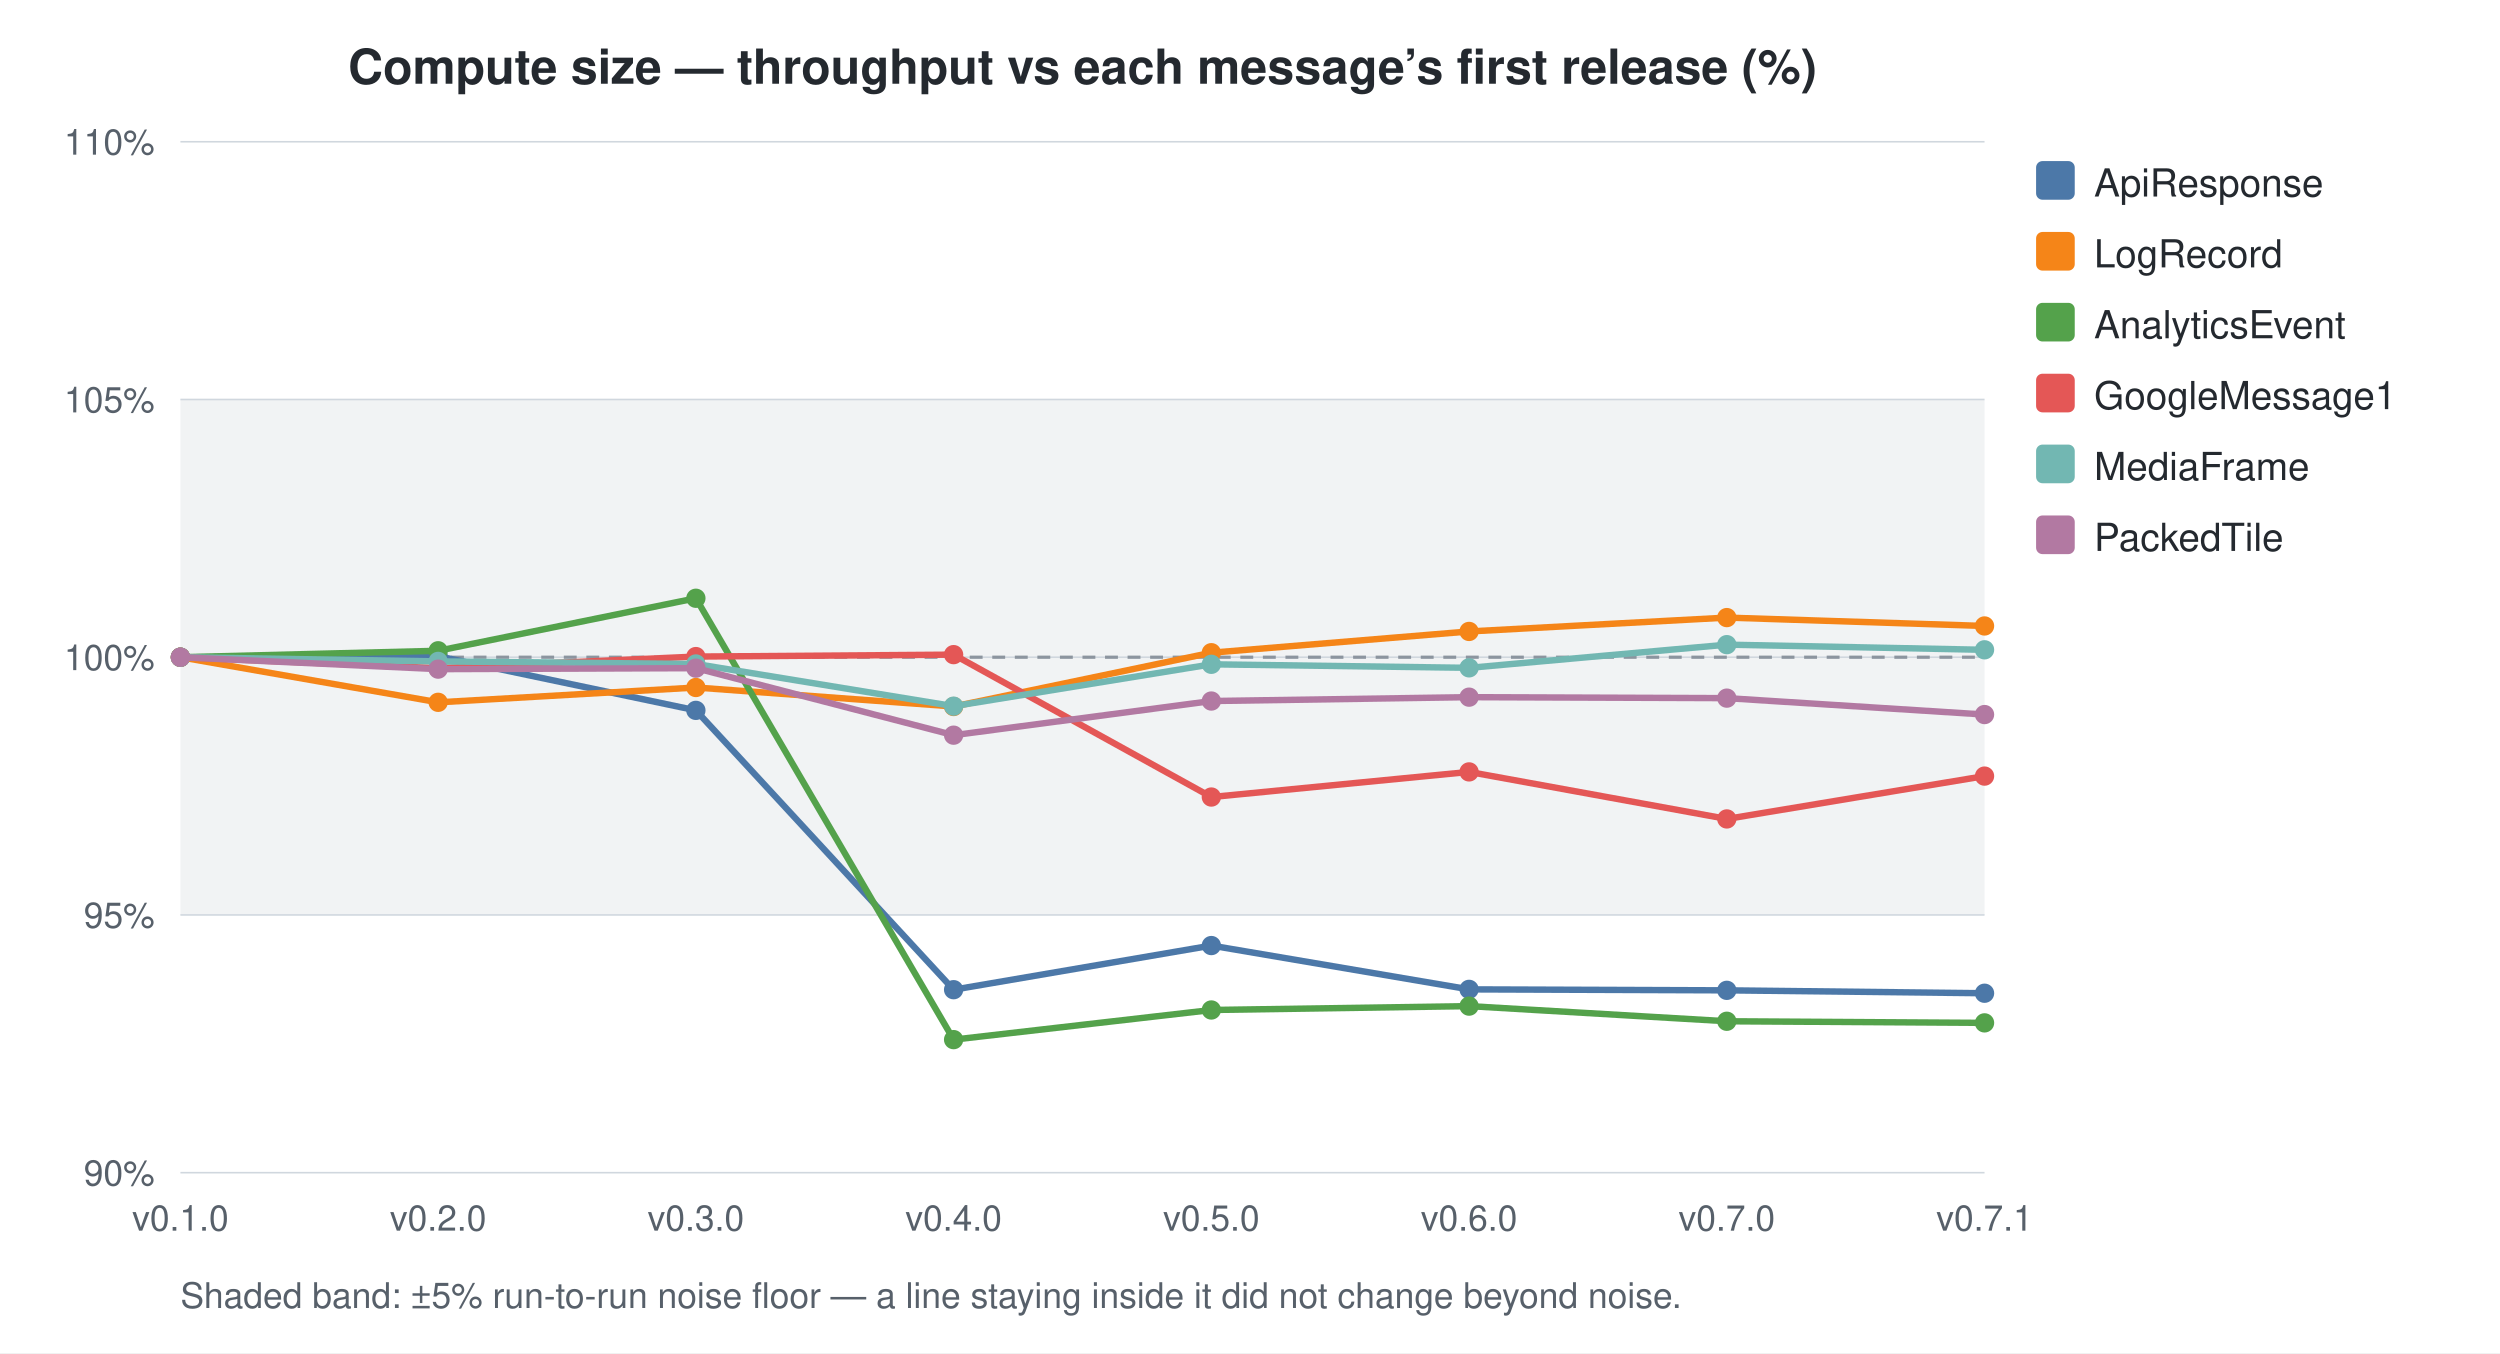
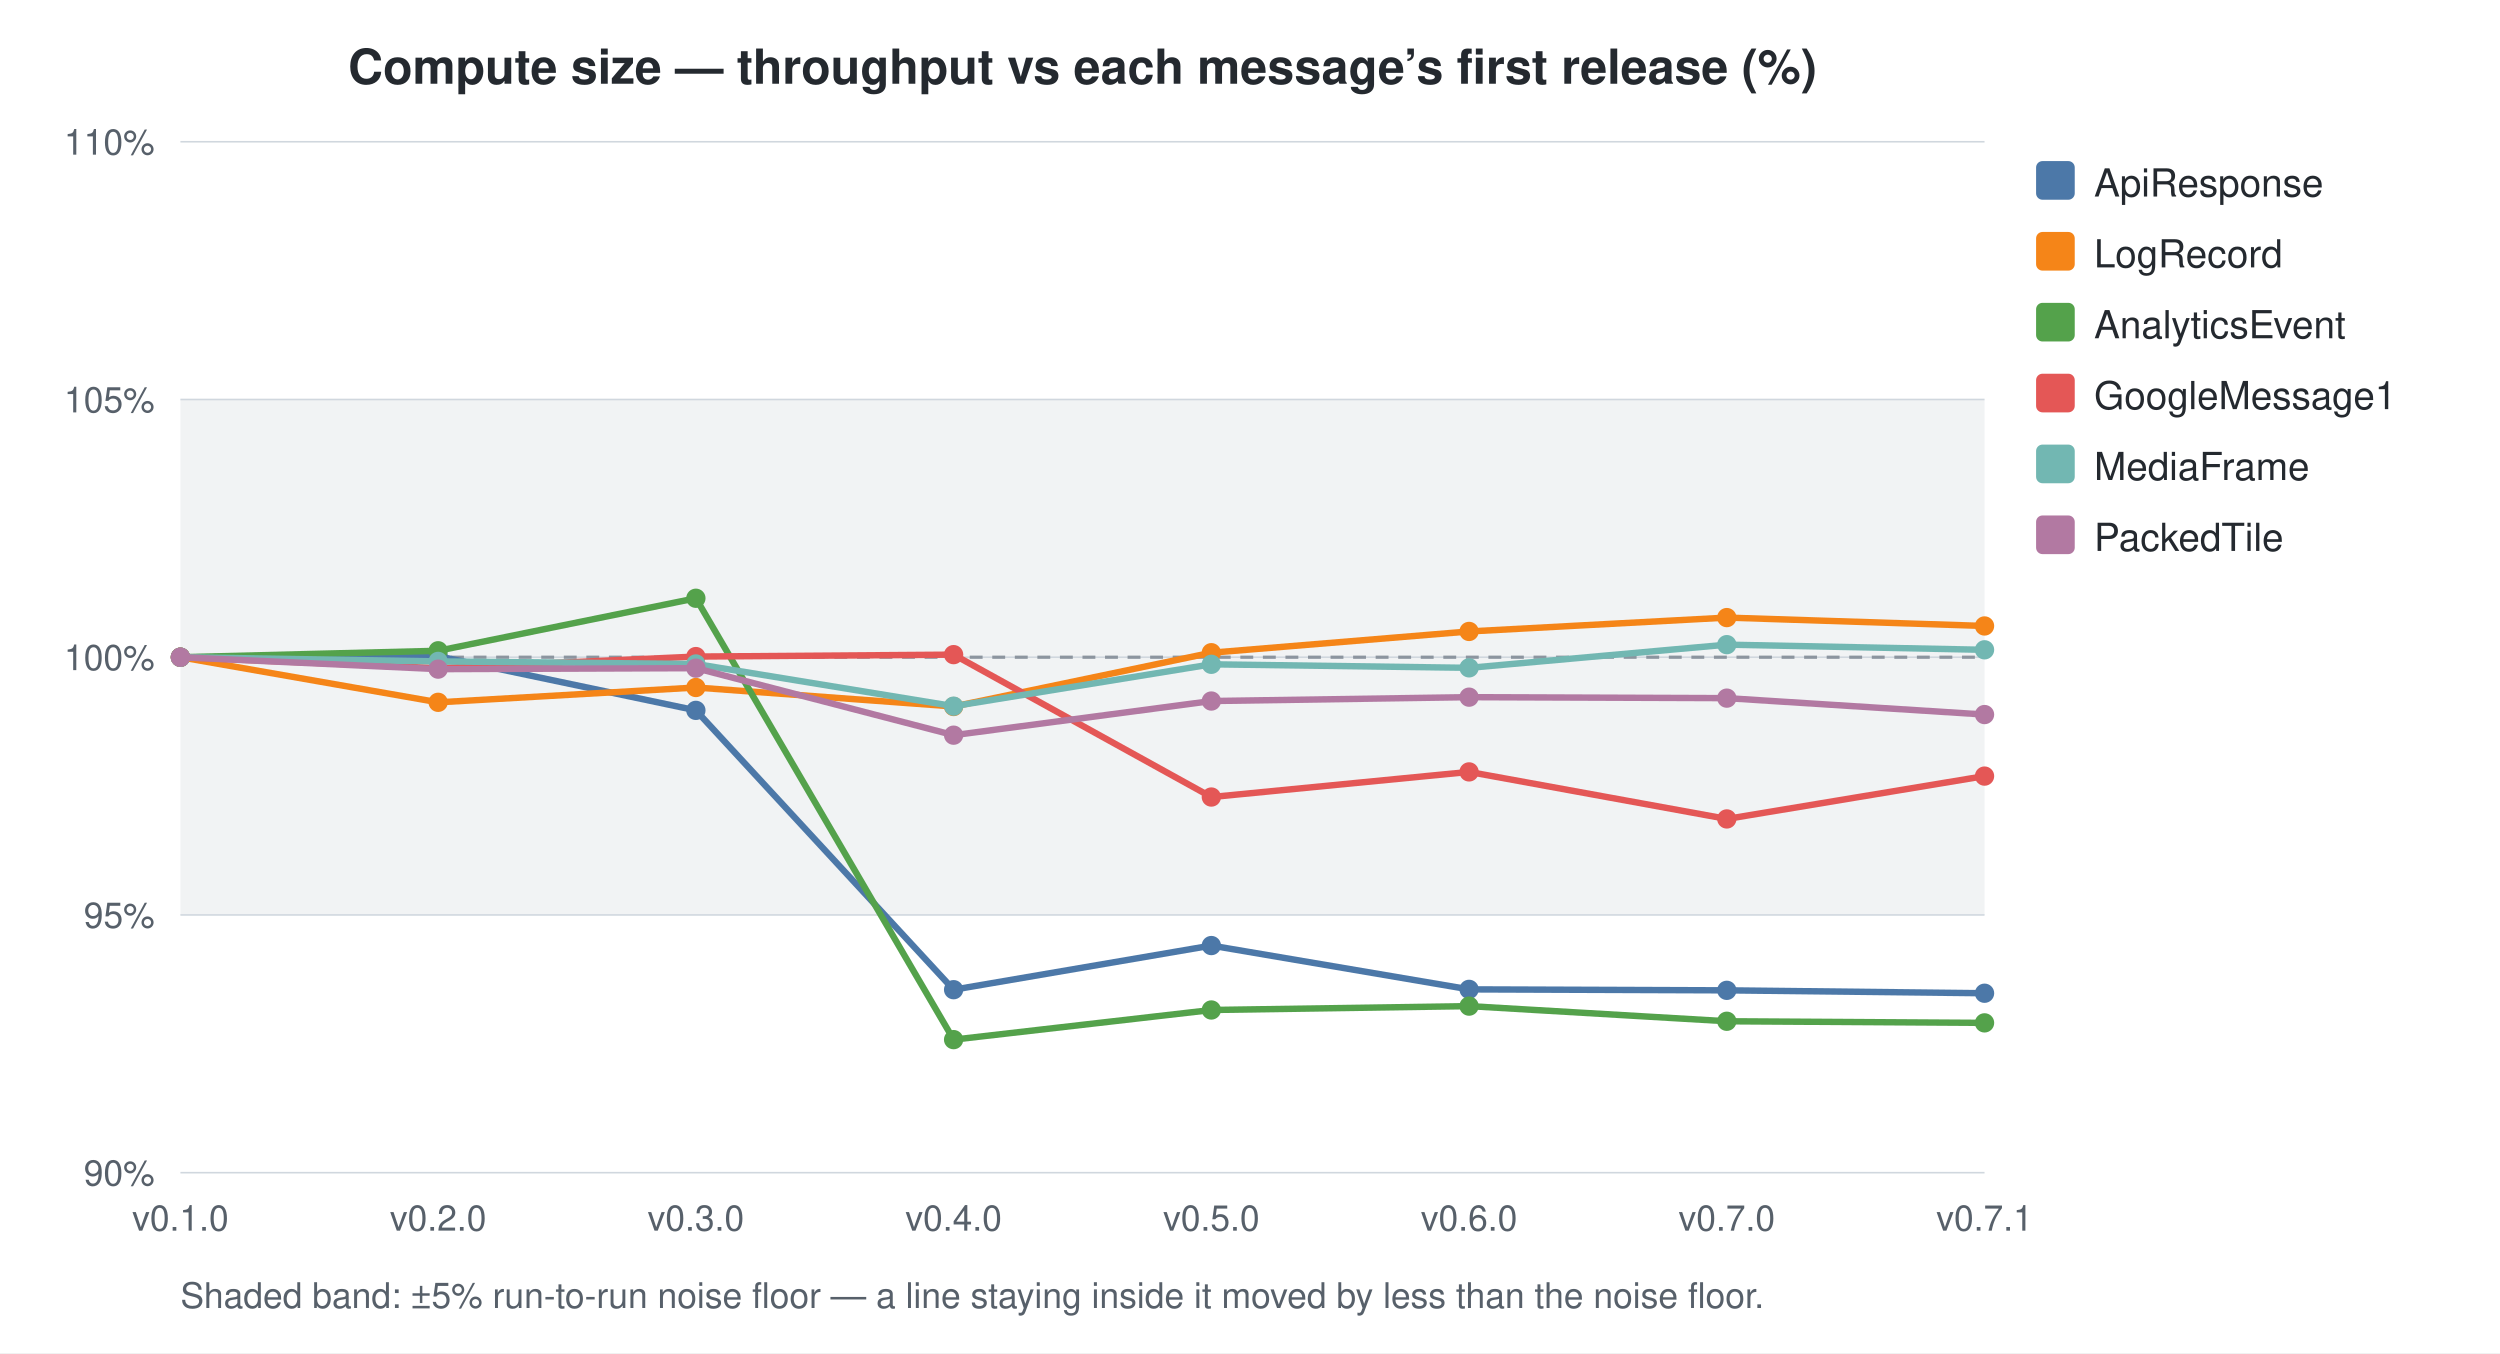
<svg xmlns="http://www.w3.org/2000/svg" width="776" height="420" viewBox="0 0 776 420">
  <style>
    text { font-family: -apple-system, BlinkMacSystemFont, "Segoe UI", Helvetica, Arial, sans-serif; }
    .title { font-size: 15px; font-weight: 600; fill: #24292f; }
    .axis-label { font-size: 11px; fill: #57606a; }
    .legend-text { font-size: 12px; fill: #24292f; }
    .grid { stroke: #d0d7de; stroke-width: 0.5; }
    .baseline { stroke: #8c959f; stroke-width: 1; stroke-dasharray: 4 3; }
    .noise-band { fill: #b1bac4; opacity: 0.18; }
    .footnote { font-size: 11px; fill: #57606a; }
  </style>
  <rect width="100%" height="100%" fill="white" />
  <rect x="56" y="124.0" width="560" height="160.0" class="noise-band" />
  <text x="336.0" y="26" text-anchor="middle" class="title">Compute size — throughput vs each message’s first release (%)</text>
  <line x1="56" y1="364.0" x2="616" y2="364.0" class="grid" />
  <text x="48" y="368.0" text-anchor="end" class="axis-label">90%</text>
  <line x1="56" y1="284.0" x2="616" y2="284.0" class="grid" />
  <text x="48" y="288.0" text-anchor="end" class="axis-label">95%</text>
  <line x1="56" y1="204.0" x2="616" y2="204.0" class="grid" />
  <text x="48" y="208.0" text-anchor="end" class="axis-label">100%</text>
  <line x1="56" y1="124.0" x2="616" y2="124.0" class="grid" />
  <text x="48" y="128.0" text-anchor="end" class="axis-label">105%</text>
  <line x1="56" y1="44.0" x2="616" y2="44.0" class="grid" />
  <text x="48" y="48.0" text-anchor="end" class="axis-label">110%</text>
  <line x1="56" y1="204.0" x2="616" y2="204.0" class="baseline" />
  <text x="56.0" y="382" text-anchor="middle" class="axis-label">v0.1.0</text>
  <text x="136.0" y="382" text-anchor="middle" class="axis-label">v0.2.0</text>
  <text x="216.0" y="382" text-anchor="middle" class="axis-label">v0.3.0</text>
  <text x="296.0" y="382" text-anchor="middle" class="axis-label">v0.4.0</text>
  <text x="376.0" y="382" text-anchor="middle" class="axis-label">v0.5.0</text>
  <text x="456.0" y="382" text-anchor="middle" class="axis-label">v0.6.0</text>
  <text x="536.0" y="382" text-anchor="middle" class="axis-label">v0.7.0</text>
  <text x="616.0" y="382" text-anchor="middle" class="axis-label">v0.7.1</text>
  <path d="M56.0,204.0 L136.0,203.7 L216.0,220.5 L296.0,307.2 L376.0,293.5 L456.0,307.1 L536.0,307.4 L616.0,308.3" fill="none" stroke="#4C78A8" stroke-width="2" />
  <circle cx="56.0" cy="204.0" r="3" fill="#4C78A8" />
  <circle cx="136.0" cy="203.7" r="3" fill="#4C78A8" />
  <circle cx="216.0" cy="220.5" r="3" fill="#4C78A8" />
  <circle cx="296.0" cy="307.2" r="3" fill="#4C78A8" />
  <circle cx="376.0" cy="293.5" r="3" fill="#4C78A8" />
  <circle cx="456.0" cy="307.1" r="3" fill="#4C78A8" />
  <circle cx="536.0" cy="307.4" r="3" fill="#4C78A8" />
  <circle cx="616.0" cy="308.3" r="3" fill="#4C78A8" />
  <path d="M56.0,204.0 L136.0,218.0 L216.0,213.4 L296.0,219.3 L376.0,202.6 L456.0,196.0 L536.0,191.7 L616.0,194.3" fill="none" stroke="#F58518" stroke-width="2" />
  <circle cx="56.0" cy="204.0" r="3" fill="#F58518" />
  <circle cx="136.0" cy="218.0" r="3" fill="#F58518" />
  <circle cx="216.0" cy="213.4" r="3" fill="#F58518" />
  <circle cx="296.0" cy="219.3" r="3" fill="#F58518" />
  <circle cx="376.0" cy="202.6" r="3" fill="#F58518" />
  <circle cx="456.0" cy="196.0" r="3" fill="#F58518" />
  <circle cx="536.0" cy="191.7" r="3" fill="#F58518" />
  <circle cx="616.0" cy="194.3" r="3" fill="#F58518" />
  <path d="M56.0,204.0 L136.0,202.0 L216.0,185.7 L296.0,322.7 L376.0,313.5 L456.0,312.3 L536.0,317.0 L616.0,317.5" fill="none" stroke="#54A24B" stroke-width="2" />
  <circle cx="56.0" cy="204.0" r="3" fill="#54A24B" />
  <circle cx="136.0" cy="202.0" r="3" fill="#54A24B" />
  <circle cx="216.0" cy="185.7" r="3" fill="#54A24B" />
  <circle cx="296.0" cy="322.7" r="3" fill="#54A24B" />
  <circle cx="376.0" cy="313.5" r="3" fill="#54A24B" />
  <circle cx="456.0" cy="312.3" r="3" fill="#54A24B" />
  <circle cx="536.0" cy="317.0" r="3" fill="#54A24B" />
  <circle cx="616.0" cy="317.5" r="3" fill="#54A24B" />
  <path d="M56.0,204.0 L136.0,207.4 L216.0,203.8 L296.0,203.2 L376.0,247.4 L456.0,239.6 L536.0,254.2 L616.0,240.9" fill="none" stroke="#E45756" stroke-width="2" />
  <circle cx="56.0" cy="204.0" r="3" fill="#E45756" />
  <circle cx="136.0" cy="207.4" r="3" fill="#E45756" />
  <circle cx="216.0" cy="203.8" r="3" fill="#E45756" />
  <circle cx="296.0" cy="203.2" r="3" fill="#E45756" />
  <circle cx="376.0" cy="247.4" r="3" fill="#E45756" />
  <circle cx="456.0" cy="239.6" r="3" fill="#E45756" />
  <circle cx="536.0" cy="254.2" r="3" fill="#E45756" />
  <circle cx="616.0" cy="240.9" r="3" fill="#E45756" />
  <path d="M56.0,204.0 L136.0,205.3 L216.0,206.1 L296.0,219.2 L376.0,206.2 L456.0,207.3 L536.0,200.1 L616.0,201.7" fill="none" stroke="#72B7B2" stroke-width="2" />
  <circle cx="56.0" cy="204.0" r="3" fill="#72B7B2" />
  <circle cx="136.0" cy="205.3" r="3" fill="#72B7B2" />
  <circle cx="216.0" cy="206.1" r="3" fill="#72B7B2" />
  <circle cx="296.0" cy="219.2" r="3" fill="#72B7B2" />
  <circle cx="376.0" cy="206.2" r="3" fill="#72B7B2" />
  <circle cx="456.0" cy="207.3" r="3" fill="#72B7B2" />
  <circle cx="536.0" cy="200.1" r="3" fill="#72B7B2" />
  <circle cx="616.0" cy="201.7" r="3" fill="#72B7B2" />
  <path d="M56.0,204.0 L136.0,207.7 L216.0,207.4 L296.0,228.2 L376.0,217.6 L456.0,216.4 L536.0,216.7 L616.0,221.8" fill="none" stroke="#B279A2" stroke-width="2" />
  <circle cx="56.0" cy="204.0" r="3" fill="#B279A2" />
  <circle cx="136.0" cy="207.7" r="3" fill="#B279A2" />
  <circle cx="216.0" cy="207.4" r="3" fill="#B279A2" />
  <circle cx="296.0" cy="228.2" r="3" fill="#B279A2" />
  <circle cx="376.0" cy="217.6" r="3" fill="#B279A2" />
  <circle cx="456.0" cy="216.4" r="3" fill="#B279A2" />
  <circle cx="536.0" cy="216.7" r="3" fill="#B279A2" />
  <circle cx="616.0" cy="221.8" r="3" fill="#B279A2" />
  <rect x="632" y="50" width="12" height="12" rx="2" fill="#4C78A8" />
  <text x="650" y="61" class="legend-text">ApiResponse</text>
  <rect x="632" y="72" width="12" height="12" rx="2" fill="#F58518" />
  <text x="650" y="83" class="legend-text">LogRecord</text>
  <rect x="632" y="94" width="12" height="12" rx="2" fill="#54A24B" />
  <text x="650" y="105" class="legend-text">AnalyticsEvent</text>
  <rect x="632" y="116" width="12" height="12" rx="2" fill="#E45756" />
  <text x="650" y="127" class="legend-text">GoogleMessage1</text>
  <rect x="632" y="138" width="12" height="12" rx="2" fill="#72B7B2" />
  <text x="650" y="149" class="legend-text">MediaFrame</text>
  <rect x="632" y="160" width="12" height="12" rx="2" fill="#B279A2" />
  <text x="650" y="171" class="legend-text">PackedTile</text>
-   <text x="56" y="406.0" class="footnote">Shaded band: ±5% run-to-run noise floor — a line staying inside it did not change beyond noise.</text>
+   <text x="56" y="406.0" class="footnote">Shaded band: ±5% run-to-run noise floor — a line staying inside it moved by less than the noise floor.</text>
</svg>
